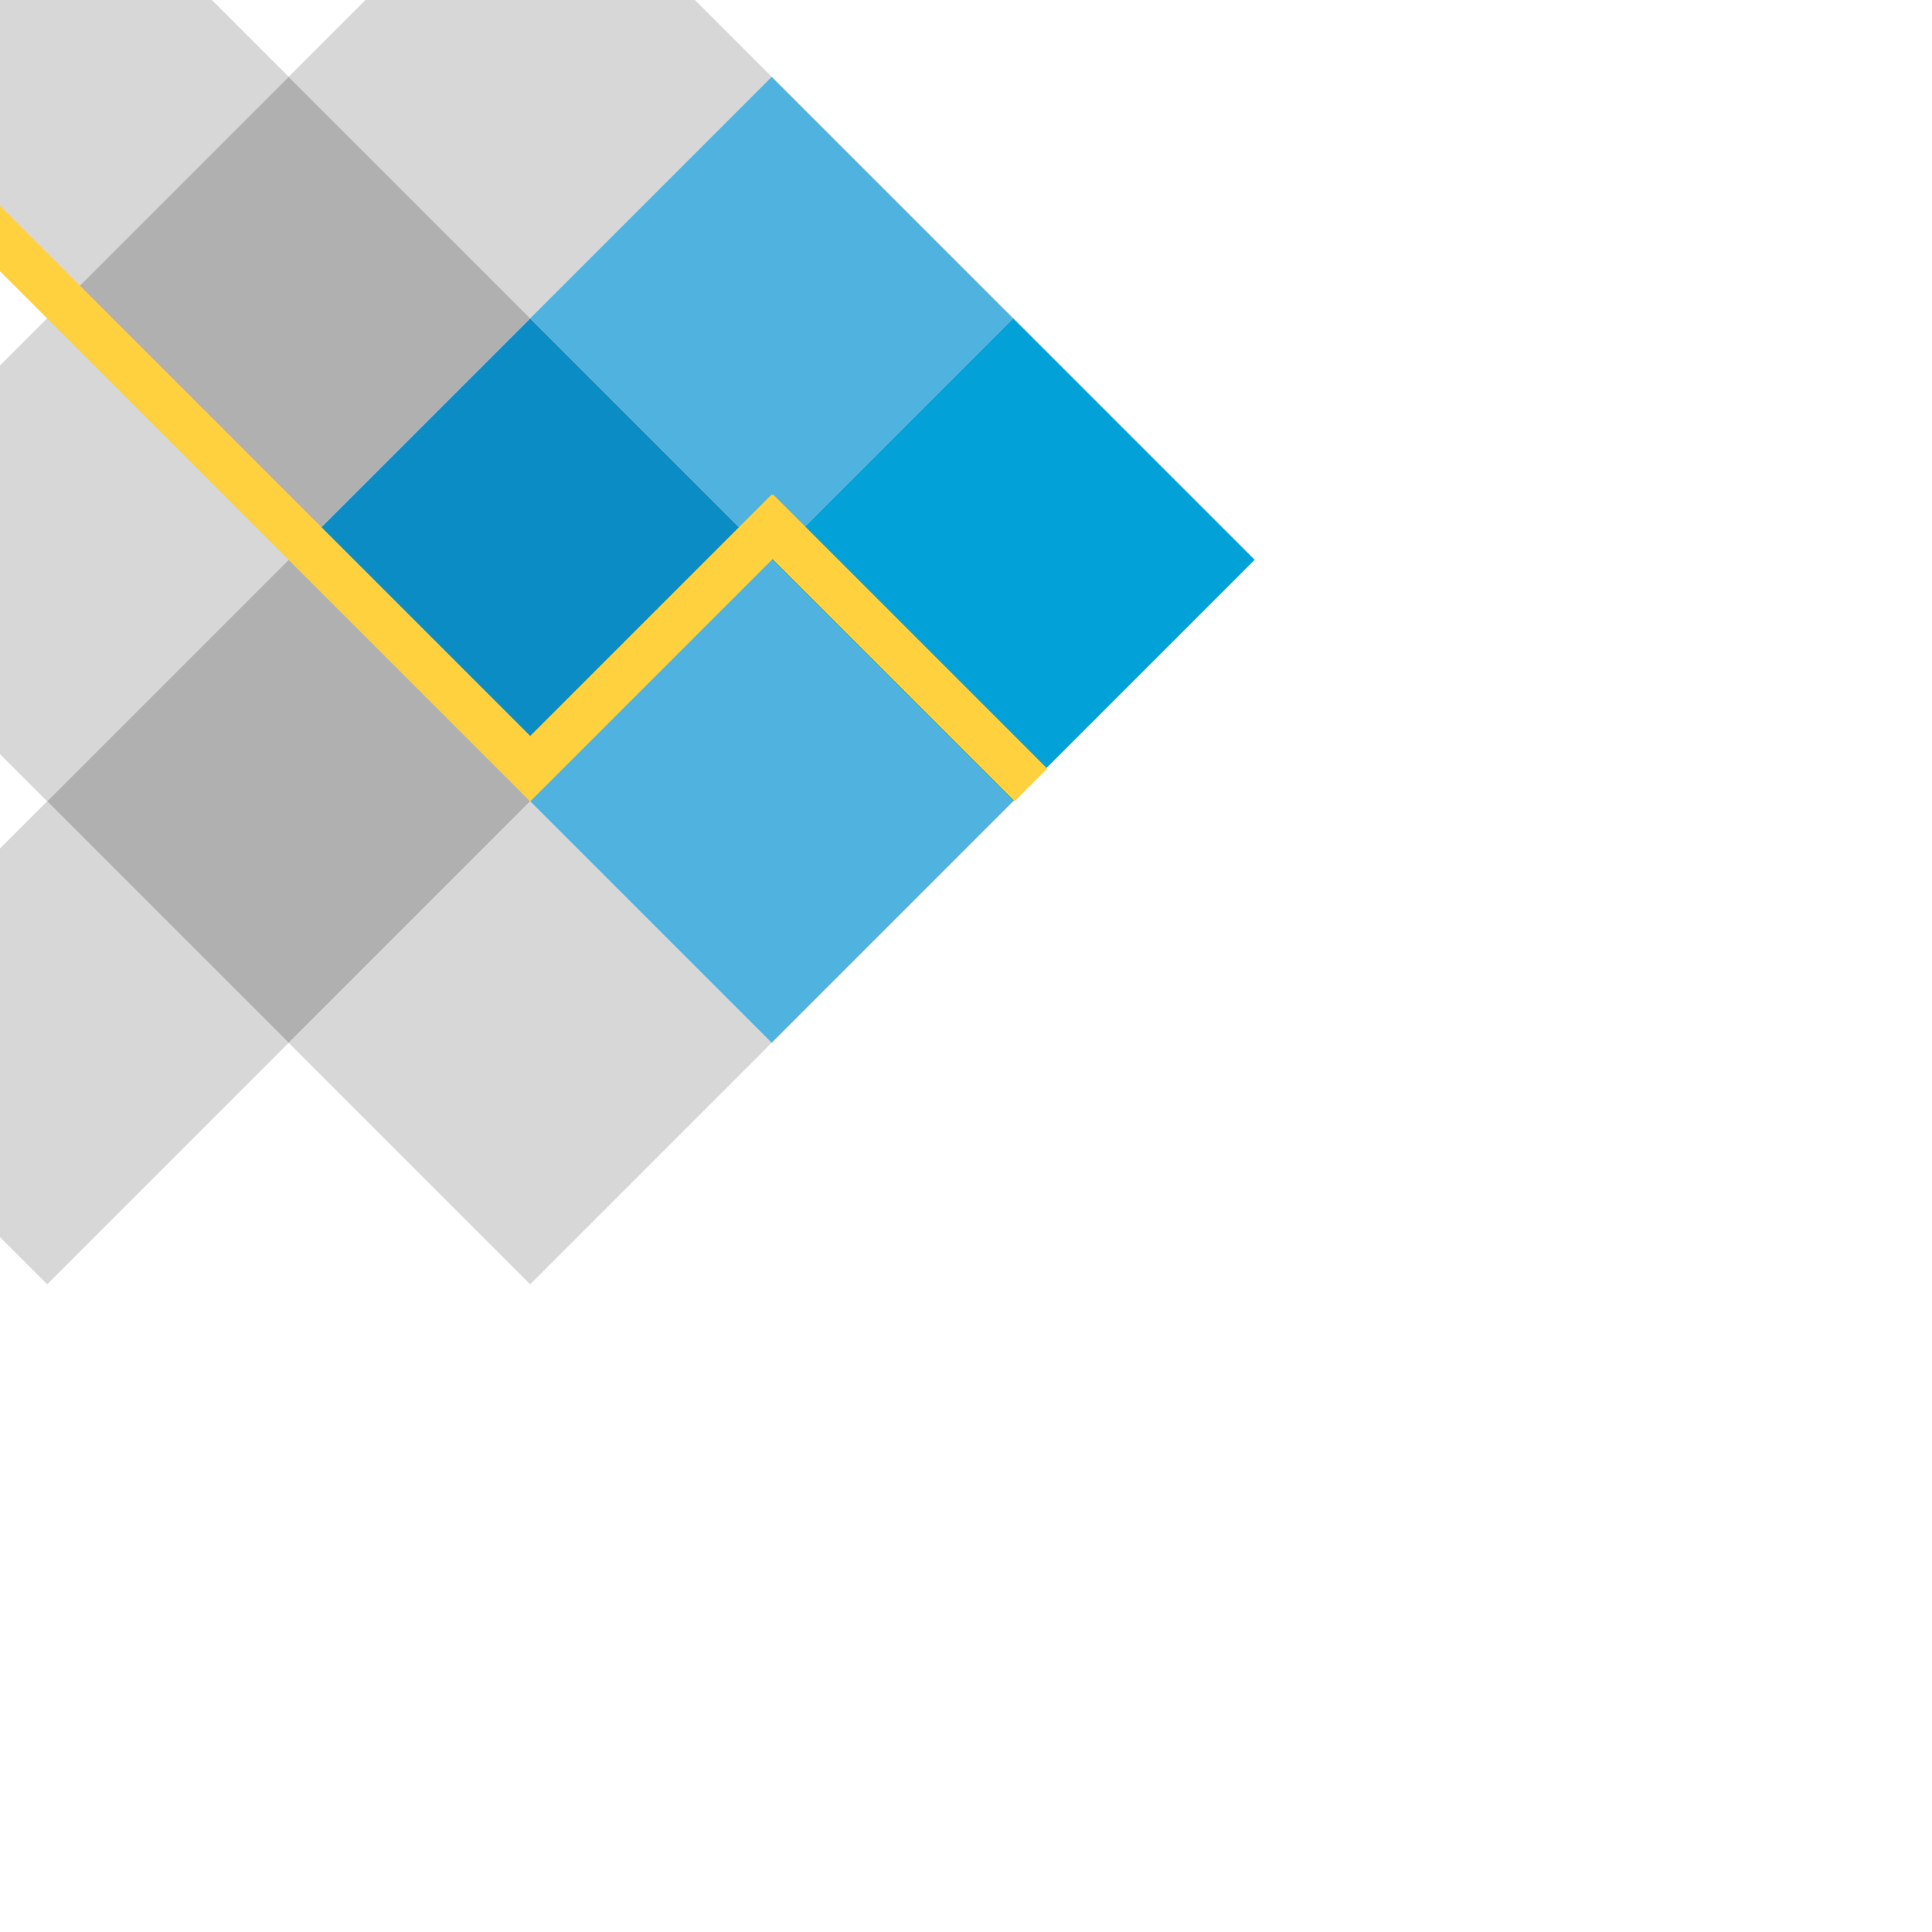
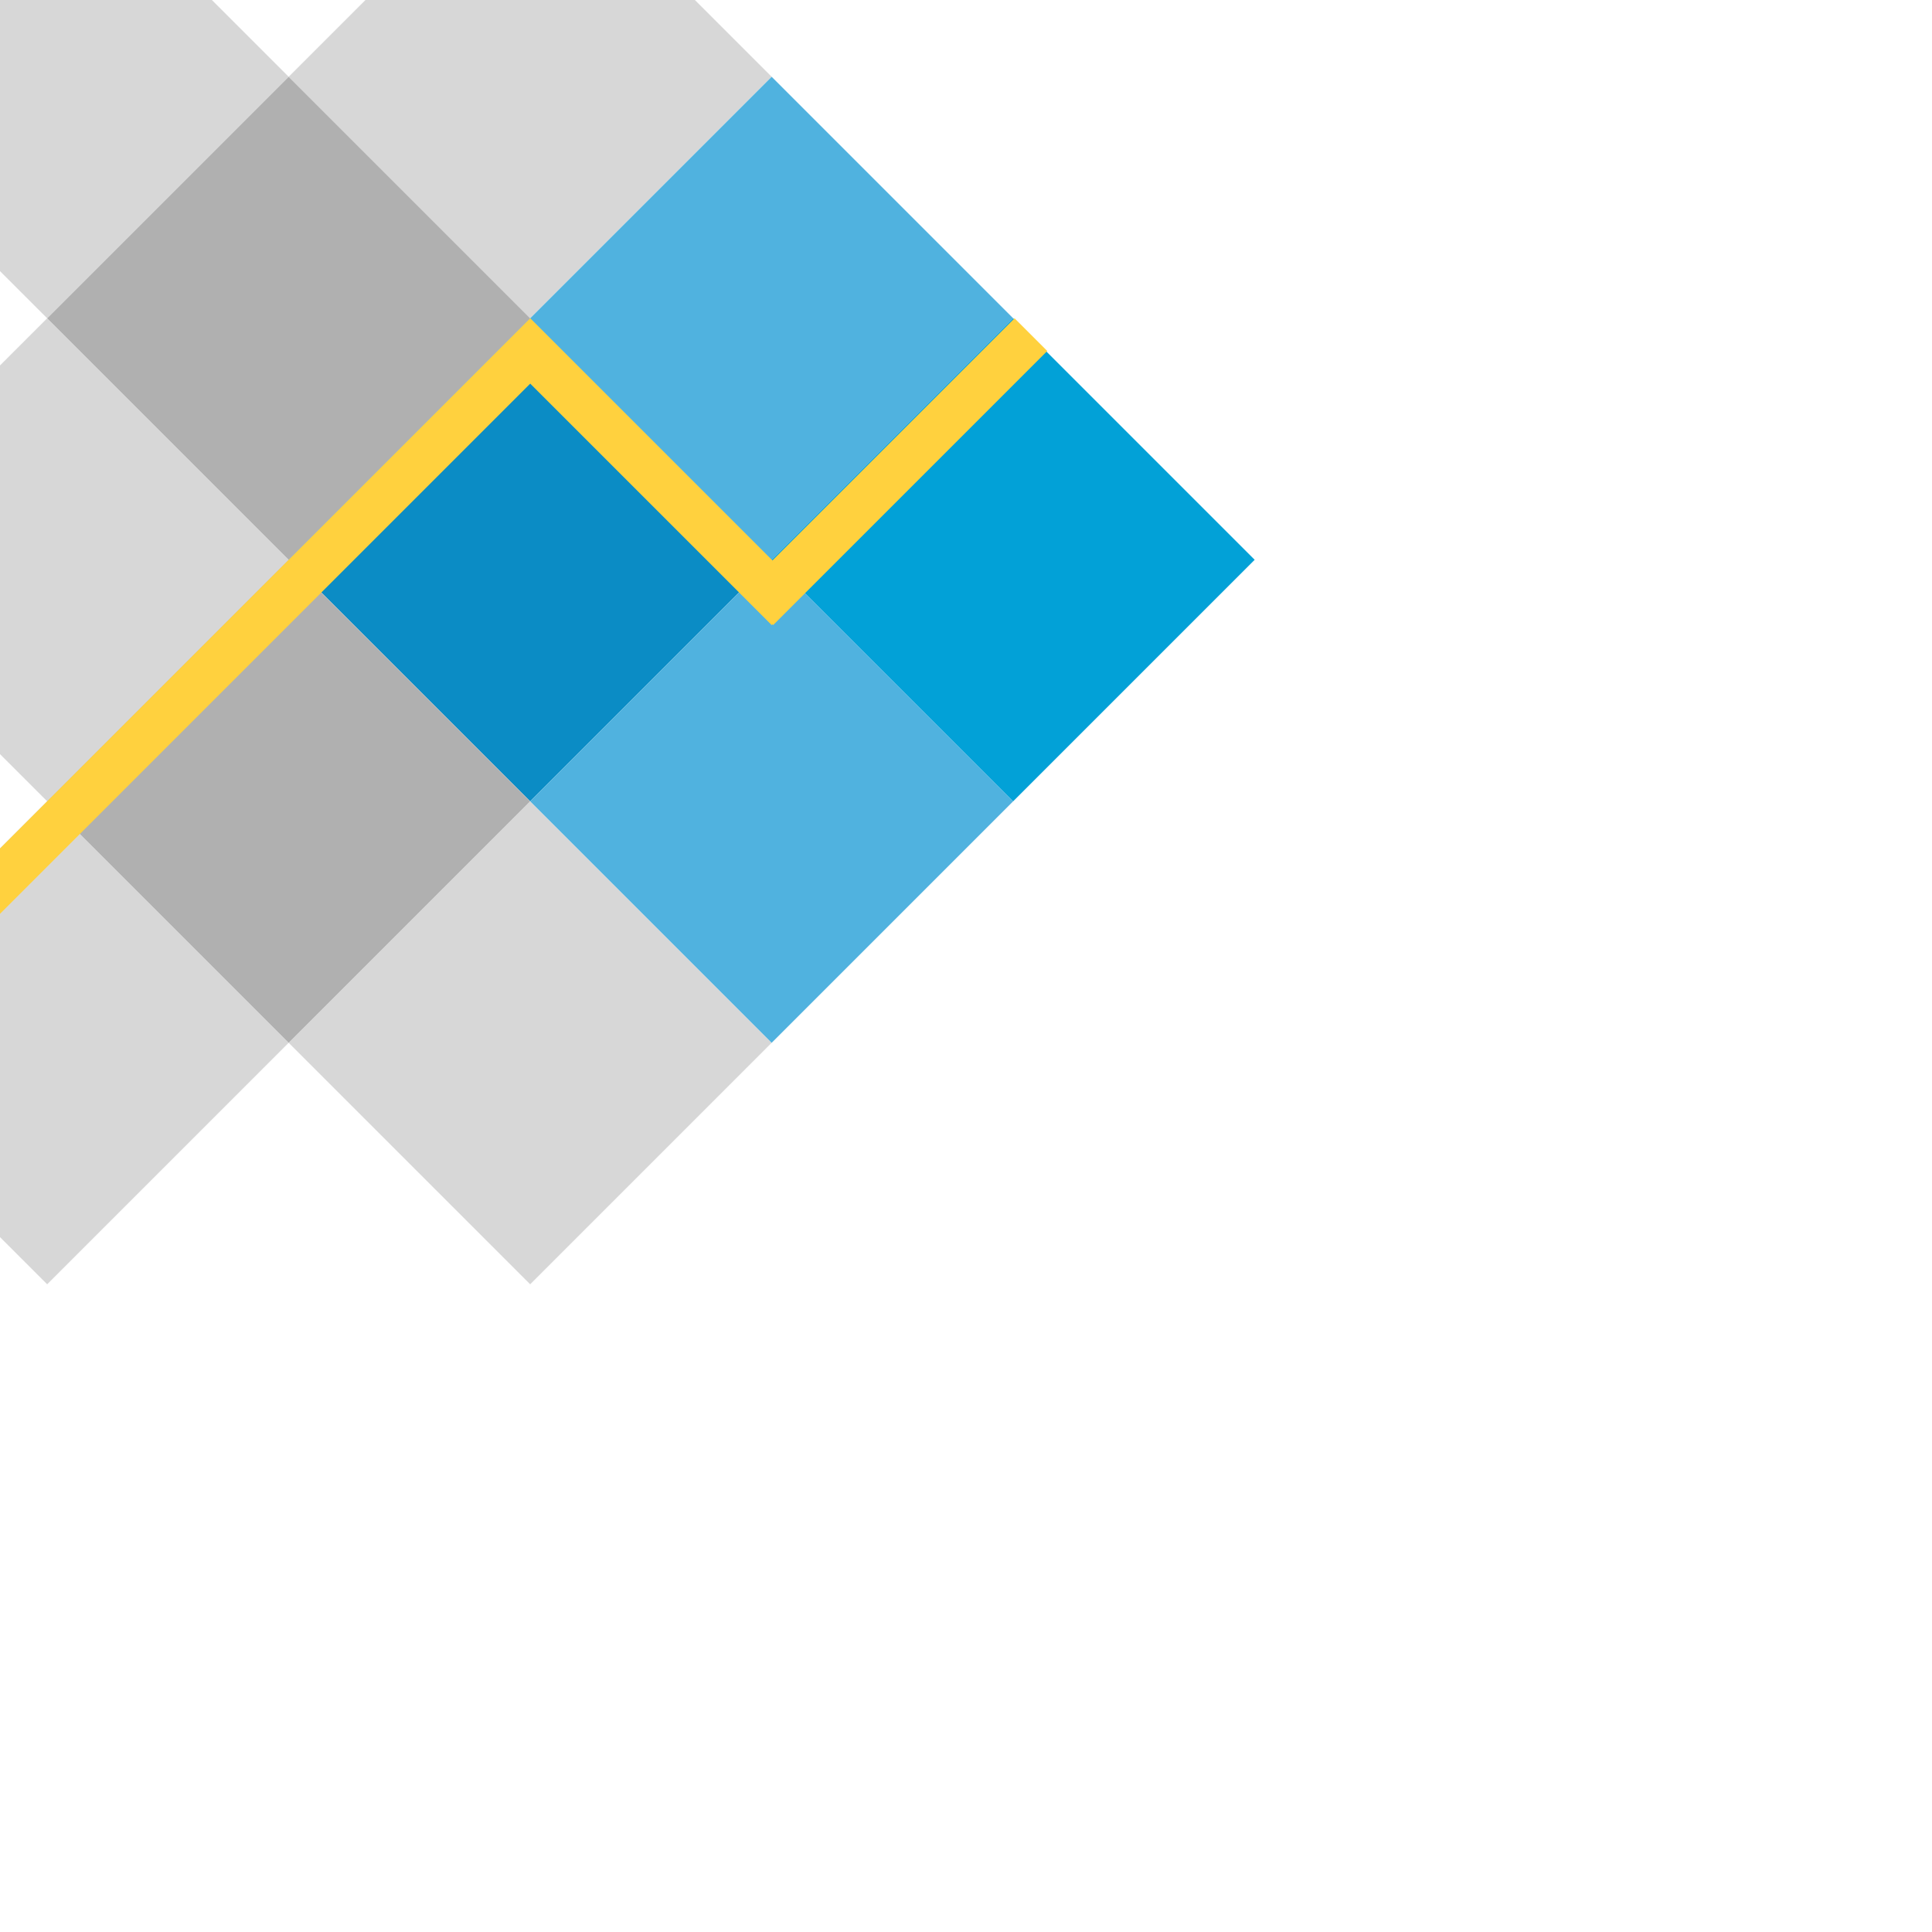
<svg xmlns="http://www.w3.org/2000/svg" width="100%" height="100%" viewBox="0 0 {{DOCWIDTH}} 330" version="1.1" xml:space="preserve" style="fill-rule:evenodd;clip-rule:evenodd;stroke-linejoin:round;stroke-miterlimit:2;">
  <g transform="matrix(0.707107,-0.707107,0.707107,0.707107,-212.718,125.508)">
    <rect x="184.1" y="233.984" width="98.094" height="98.094" style="fill:rgb(11,140,197);" />
  </g>
  <g transform="matrix(0.707107,-0.707107,0.707107,0.707107,-282.081,56.1452)">
    <rect x="184.1" y="233.984" width="98.094" height="98.094" style="fill:rgb(176,176,176);" />
  </g>
  <g transform="matrix(0.707107,-0.707107,0.707107,0.707107,-282.081,194.871)">
    <rect x="184.1" y="233.984" width="98.094" height="98.094" style="fill:rgb(176,176,176);" />
  </g>
  <g transform="matrix(0.707107,-0.707107,0.707107,0.707107,-212.718,-13.2176)">
    <rect x="184.1" y="233.984" width="98.094" height="98.094" style="fill:rgb(176,176,176);fill-opacity:0.5;" />
  </g>
  <g transform="matrix(0.707107,-0.707107,0.707107,0.707107,-351.444,125.508)">
    <rect x="184.1" y="233.984" width="98.094" height="98.094" style="fill:rgb(176,176,176);fill-opacity:0.5;" />
  </g>
  <g transform="matrix(0.707107,-0.707107,0.707107,0.707107,-212.718,264.234)">
    <rect x="184.1" y="233.984" width="98.094" height="98.094" style="fill:rgb(176,176,176);fill-opacity:0.5;" />
  </g>
  <g transform="matrix(0.707107,-0.707107,0.707107,0.707107,-351.444,264.234)">
    <rect x="184.1" y="233.984" width="98.094" height="98.094" style="fill:rgb(176,176,176);fill-opacity:0.5;" />
  </g>
  <g transform="matrix(0.707107,-0.707107,0.707107,0.707107,-351.444,-13.2176)">
    <rect x="184.1" y="233.984" width="98.094" height="98.094" style="fill:rgb(176,176,176);fill-opacity:0.5;" />
  </g>
  <g transform="matrix(0.707107,-0.707107,0.707107,0.707107,-143.355,56.1452)">
    <rect x="184.1" y="233.984" width="98.094" height="98.094" style="fill:rgb(80,178,223);" />
  </g>
  <g transform="matrix(0.707107,-0.707107,0.707107,0.707107,-143.355,194.871)">
    <rect x="184.1" y="233.984" width="98.094" height="98.094" style="fill:rgb(80,178,223);" />
  </g>
  <g transform="matrix(0.707107,-0.707107,0.707107,0.707107,-73.9922,125.508)">
    <rect x="184.1" y="233.984" width="98.094" height="98.094" style="fill:rgb(2,161,215);" />
  </g>
-   <path d="M152.291,211.378L0,59.087L0,77.869L152.275,230.144L152.291,230.128L152.307,230.144L221.85,160.601L291.394,230.144L300.785,220.753L222.062,142.031L221.85,142.243L221.638,142.031L152.291,211.378Z" style="fill:rgb(255,209,62);" />
+   <g transform="matrix(1,0,0,-1,0,321.563)">
+     <path d="M152.291,211.378L0,59.087L0,77.869L152.275,230.144L152.291,230.128L152.307,230.144L221.85,160.601L291.394,230.144L300.785,220.753L222.062,142.031L221.85,142.243L221.638,142.031L152.291,211.378Z" style="fill:rgb(255,209,62);" />
+   </g>
    {{LOGOTYPE}}
    <defs>
    <linearGradient id="TextGradient" x1="0" y1="0" x2="0" y2="1">
      <stop offset="0" style="stop-color:rgb(2,161,215);stop-opacity:1" />
      <stop offset="1" style="stop-color:rgb(6,72,101);stop-opacity:1" />
    </linearGradient>
  </defs>
</svg>
